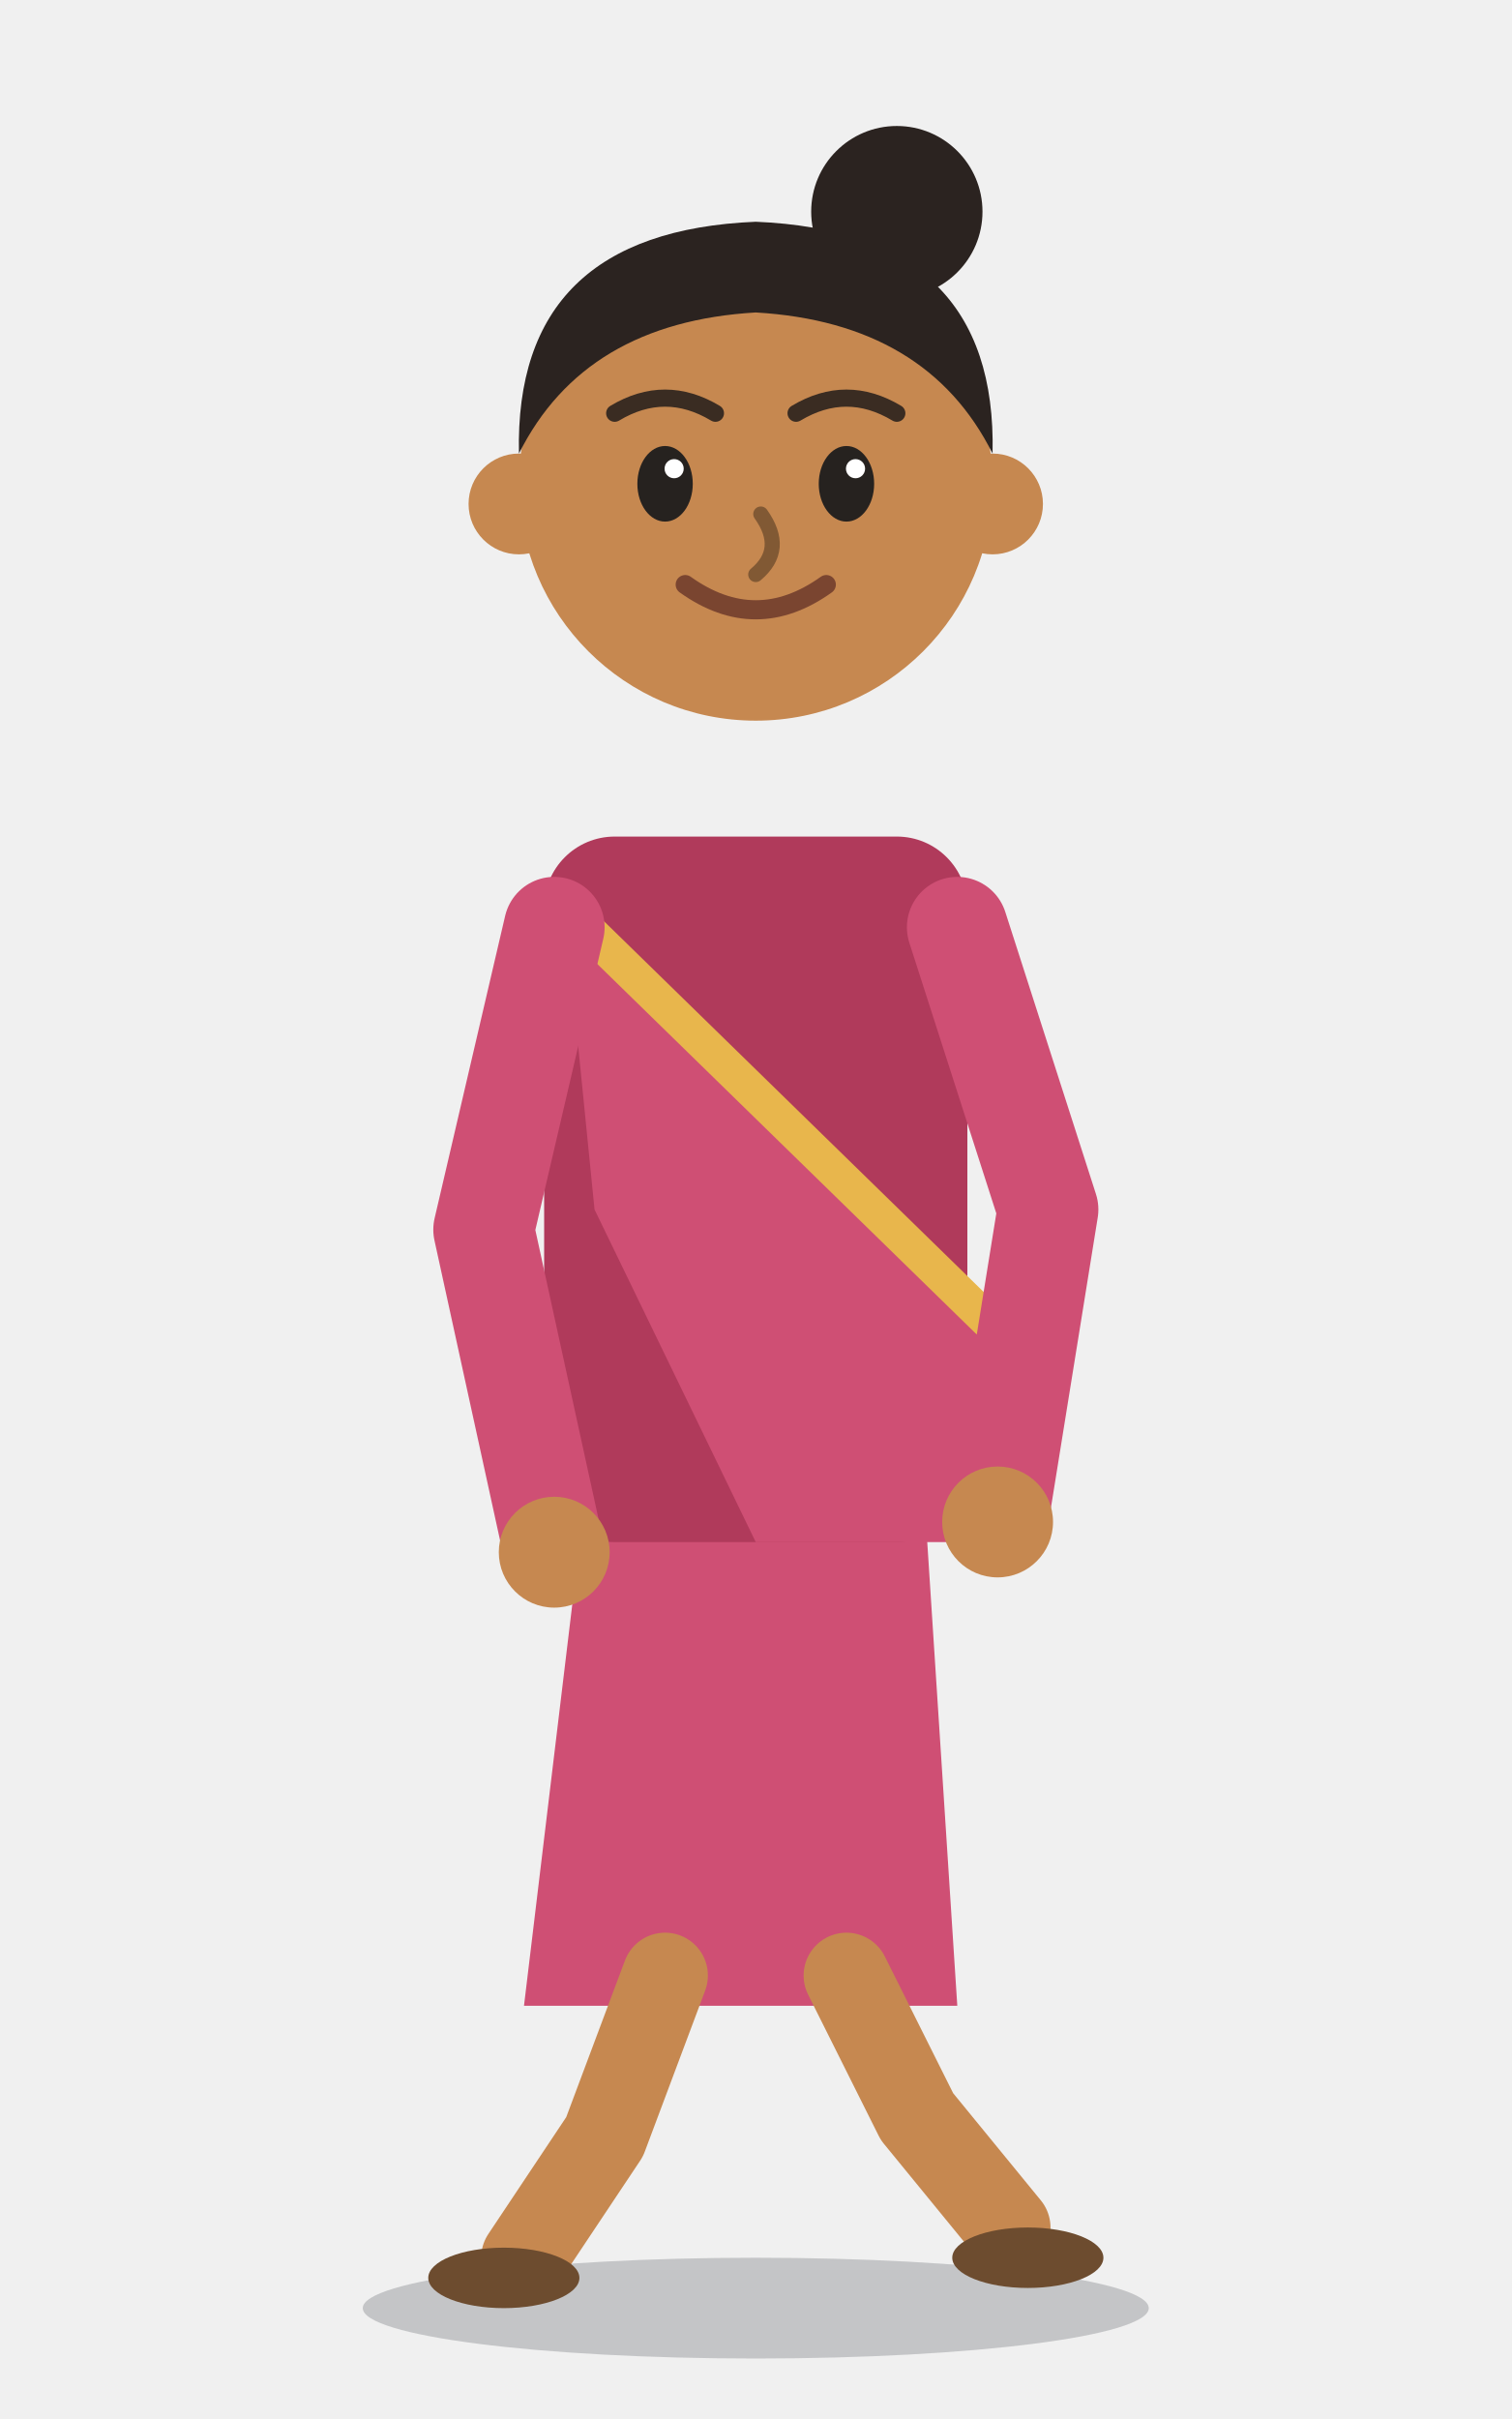
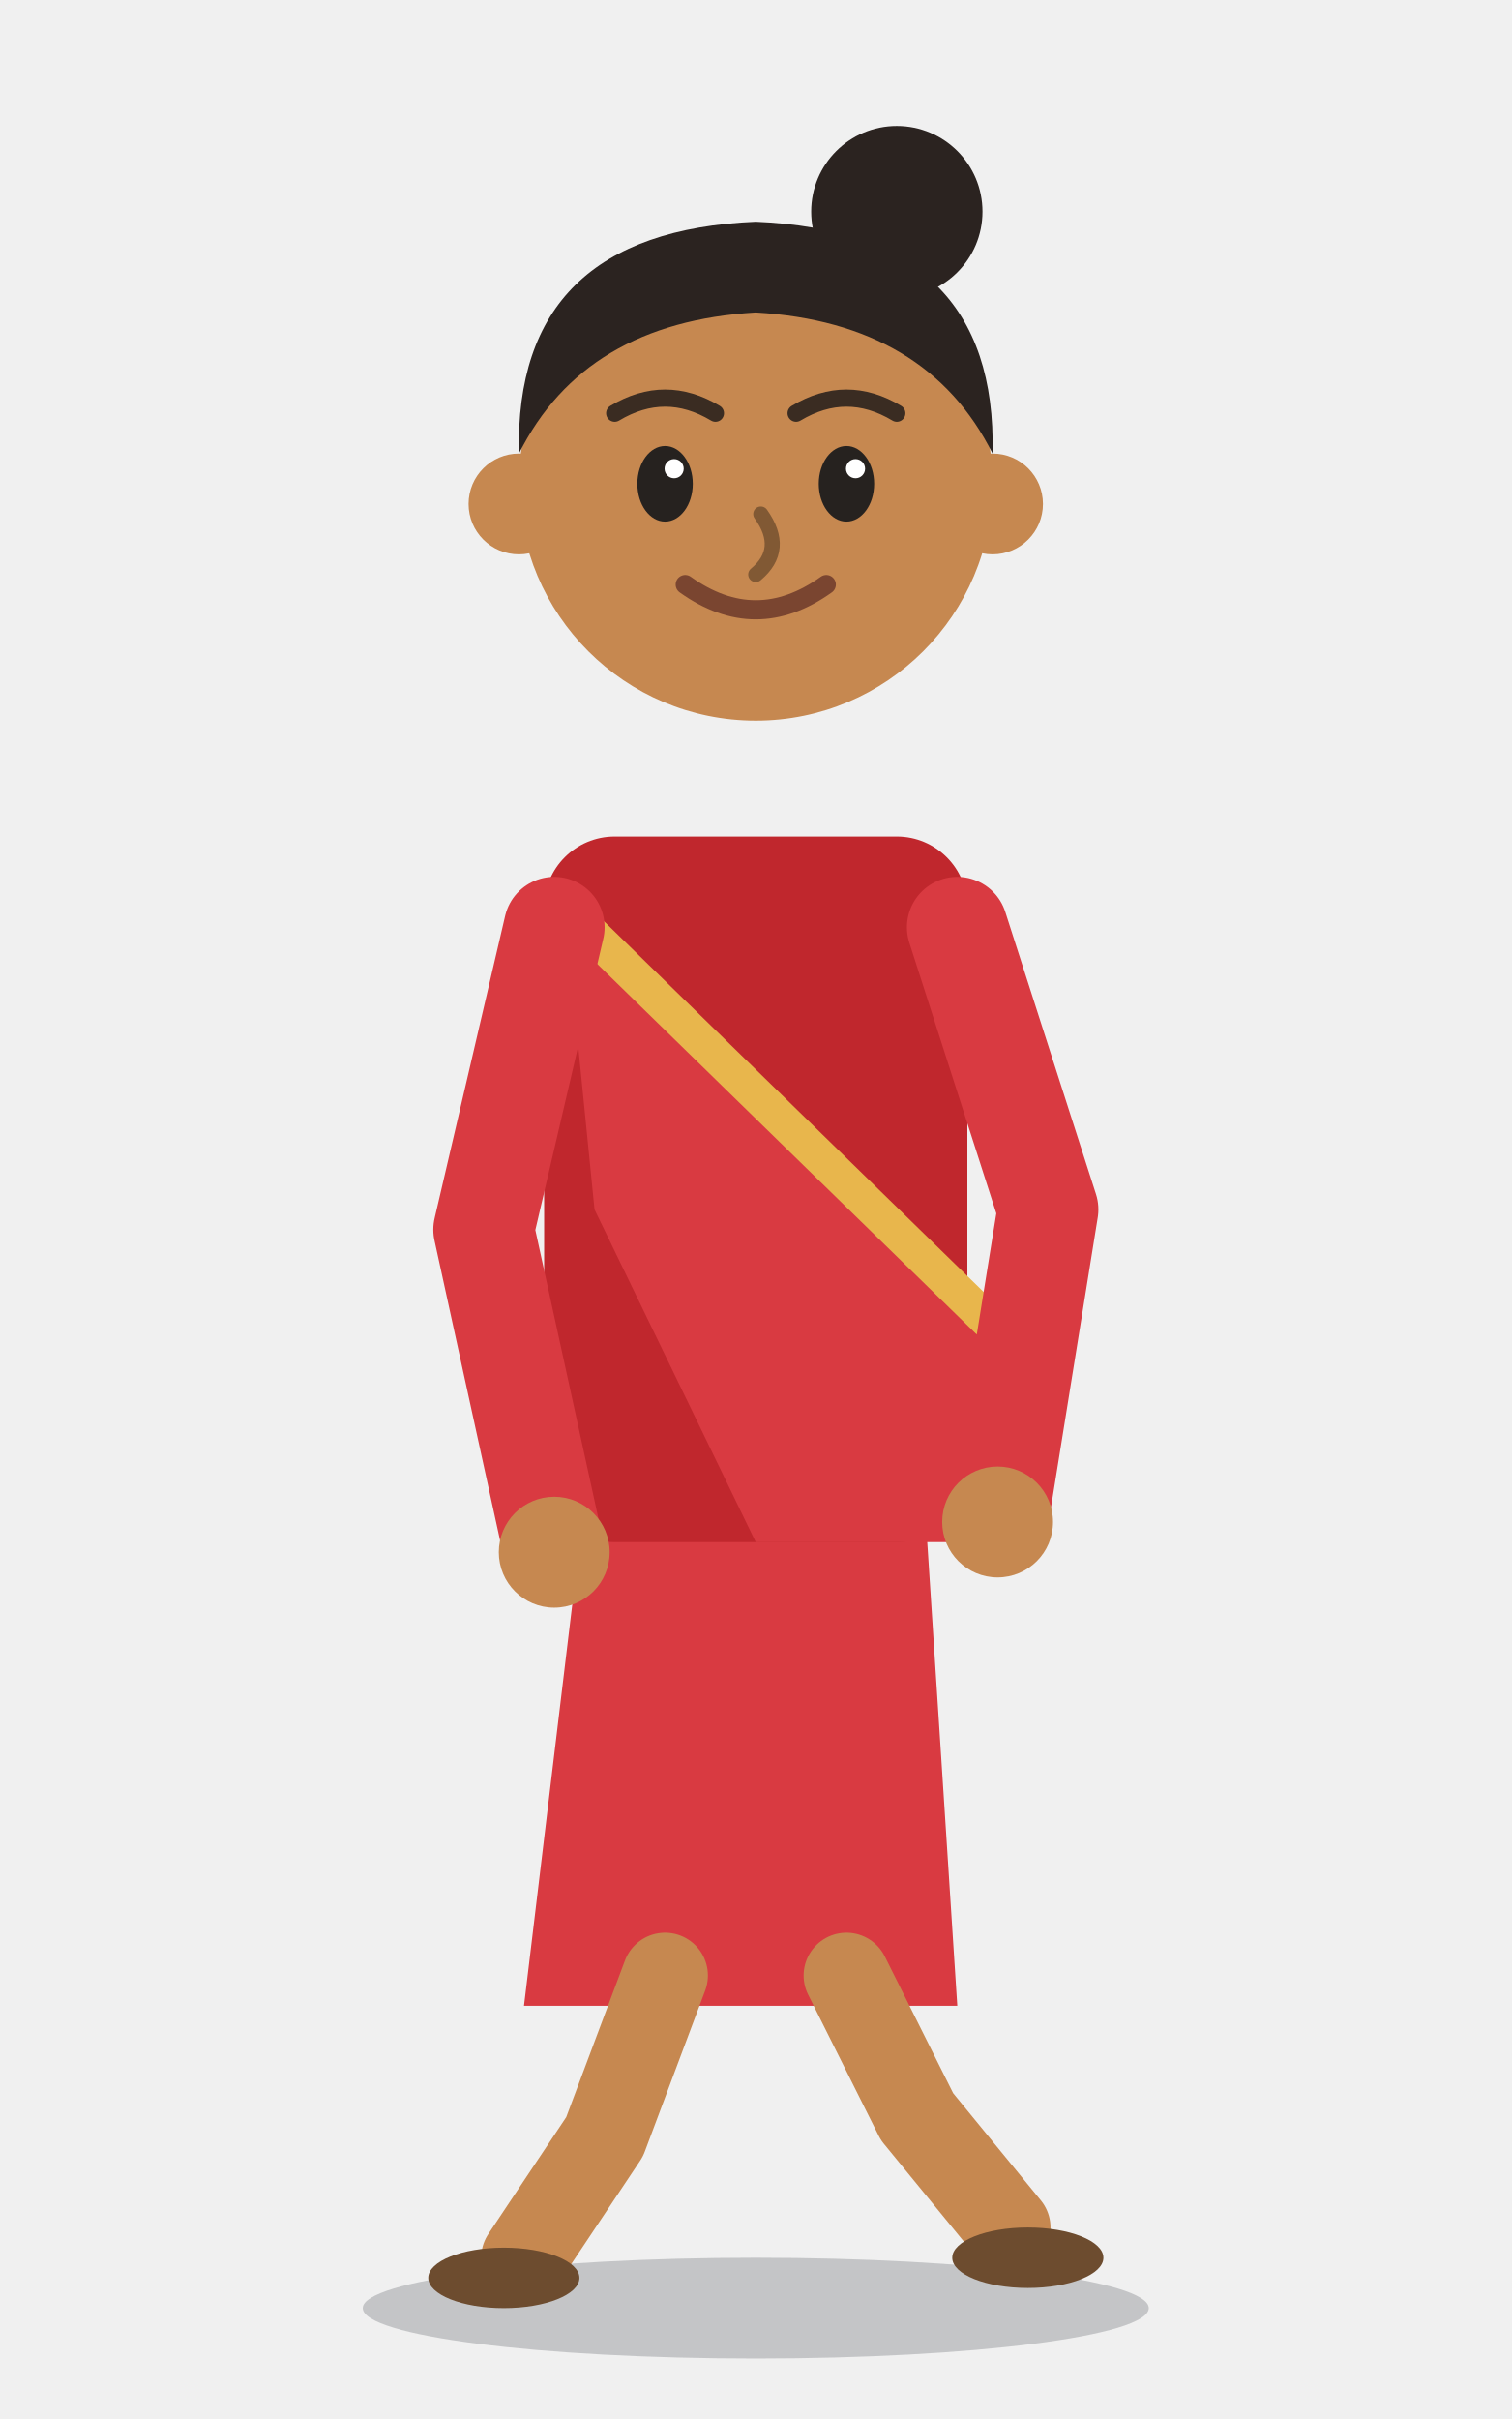
<svg xmlns="http://www.w3.org/2000/svg" viewBox="0 0 300 480">
  <ellipse cx="150" cy="458" rx="78" ry="10" fill="rgba(20,26,38,0.20)" />
-   <polygon points="117,290 183,290 190,398 104,398" fill="#cf4f74" stroke-linejoin="round" />
+   <polygon points="117,290 183,290 190,398 104,398" fill="#d93a41" stroke-linejoin="round" />
  <path d="M132,392 L120,424 L104,448" fill="none" stroke="#c68850" stroke-width="17" stroke-linecap="round" stroke-linejoin="round" />
  <path d="M168,392 L182,420 L200,442" fill="none" stroke="#c68850" stroke-width="17" stroke-linecap="round" stroke-linejoin="round" />
  <ellipse cx="100" cy="452" rx="15" ry="6" fill="#6d4c2f" />
  <ellipse cx="204" cy="448" rx="15" ry="6" fill="#6d4c2f" />
-   <rect x="108" y="166" width="84" height="140" fill="#b03a5b" rx="14" />
-   <path d="M112,180 L196,262 L196,306 L150,306 L118,240 Z" fill="#cf4f74" />
+   <rect x="108" y="166" width="84" height="140" fill="#c0272d" rx="14" />
+   <path d="M112,180 L196,262 L196,306 L150,306 L118,240 Z" fill="#d93a41" />
  <path d="M112,180 L196,262" fill="none" stroke="#e8b64c" stroke-width="7" stroke-linecap="round" stroke-linejoin="round" />
-   <path d="M110,184 L96,244 L110,308" fill="none" stroke="#cf4f74" stroke-width="20" stroke-linecap="round" stroke-linejoin="round" />
+   <path d="M110,184 L96,244 L110,308" fill="none" stroke="#d93a41" stroke-width="20" stroke-linecap="round" stroke-linejoin="round" />
  <circle cx="110" cy="308" r="11" fill="#c68850" />
-   <path d="M190,184 L208,240 L198,302" fill="none" stroke="#cf4f74" stroke-width="20" stroke-linecap="round" stroke-linejoin="round" />
+   <path d="M190,184 L208,240 L198,302" fill="none" stroke="#d93a41" stroke-width="20" stroke-linecap="round" stroke-linejoin="round" />
  <circle cx="198" cy="302" r="11" fill="#c68850" />
  <circle cx="178" cy="42" r="17" fill="#2b2320" />
  <circle cx="103" cy="100" r="10" fill="#c68850" />
  <circle cx="197" cy="100" r="10" fill="#c68850" />
  <circle cx="150" cy="96" r="47" fill="#c68850" />
  <path d="M103,90 Q102,46 150,44 Q198,46 197,90 Q184,64 150,62 Q116,64 103,90 Z" fill="#2b2320" />
  <ellipse cx="132" cy="96" rx="5.5" ry="7.5" fill="#26221f" />
  <circle cx="133.8" cy="93" r="1.9" fill="#ffffff" />
  <ellipse cx="168" cy="96" rx="5.5" ry="7.5" fill="#26221f" />
  <circle cx="169.8" cy="93" r="1.9" fill="#ffffff" />
  <path d="M122,82 q10,-6 20,0" fill="none" stroke="#3a2c22" stroke-width="3.4" stroke-linecap="round" stroke-linejoin="round" />
  <path d="M158,82 q10,-6 20,0" fill="none" stroke="#3a2c22" stroke-width="3.4" stroke-linecap="round" stroke-linejoin="round" />
  <path d="M151,102 q5,7 -1,12" fill="none" stroke="rgba(0,0,0,0.35)" stroke-width="3" stroke-linecap="round" stroke-linejoin="round" />
  <path d="M136,116 q14,10 28,0" fill="none" stroke="#7a4530" stroke-width="3.8" stroke-linecap="round" stroke-linejoin="round" />
</svg>
